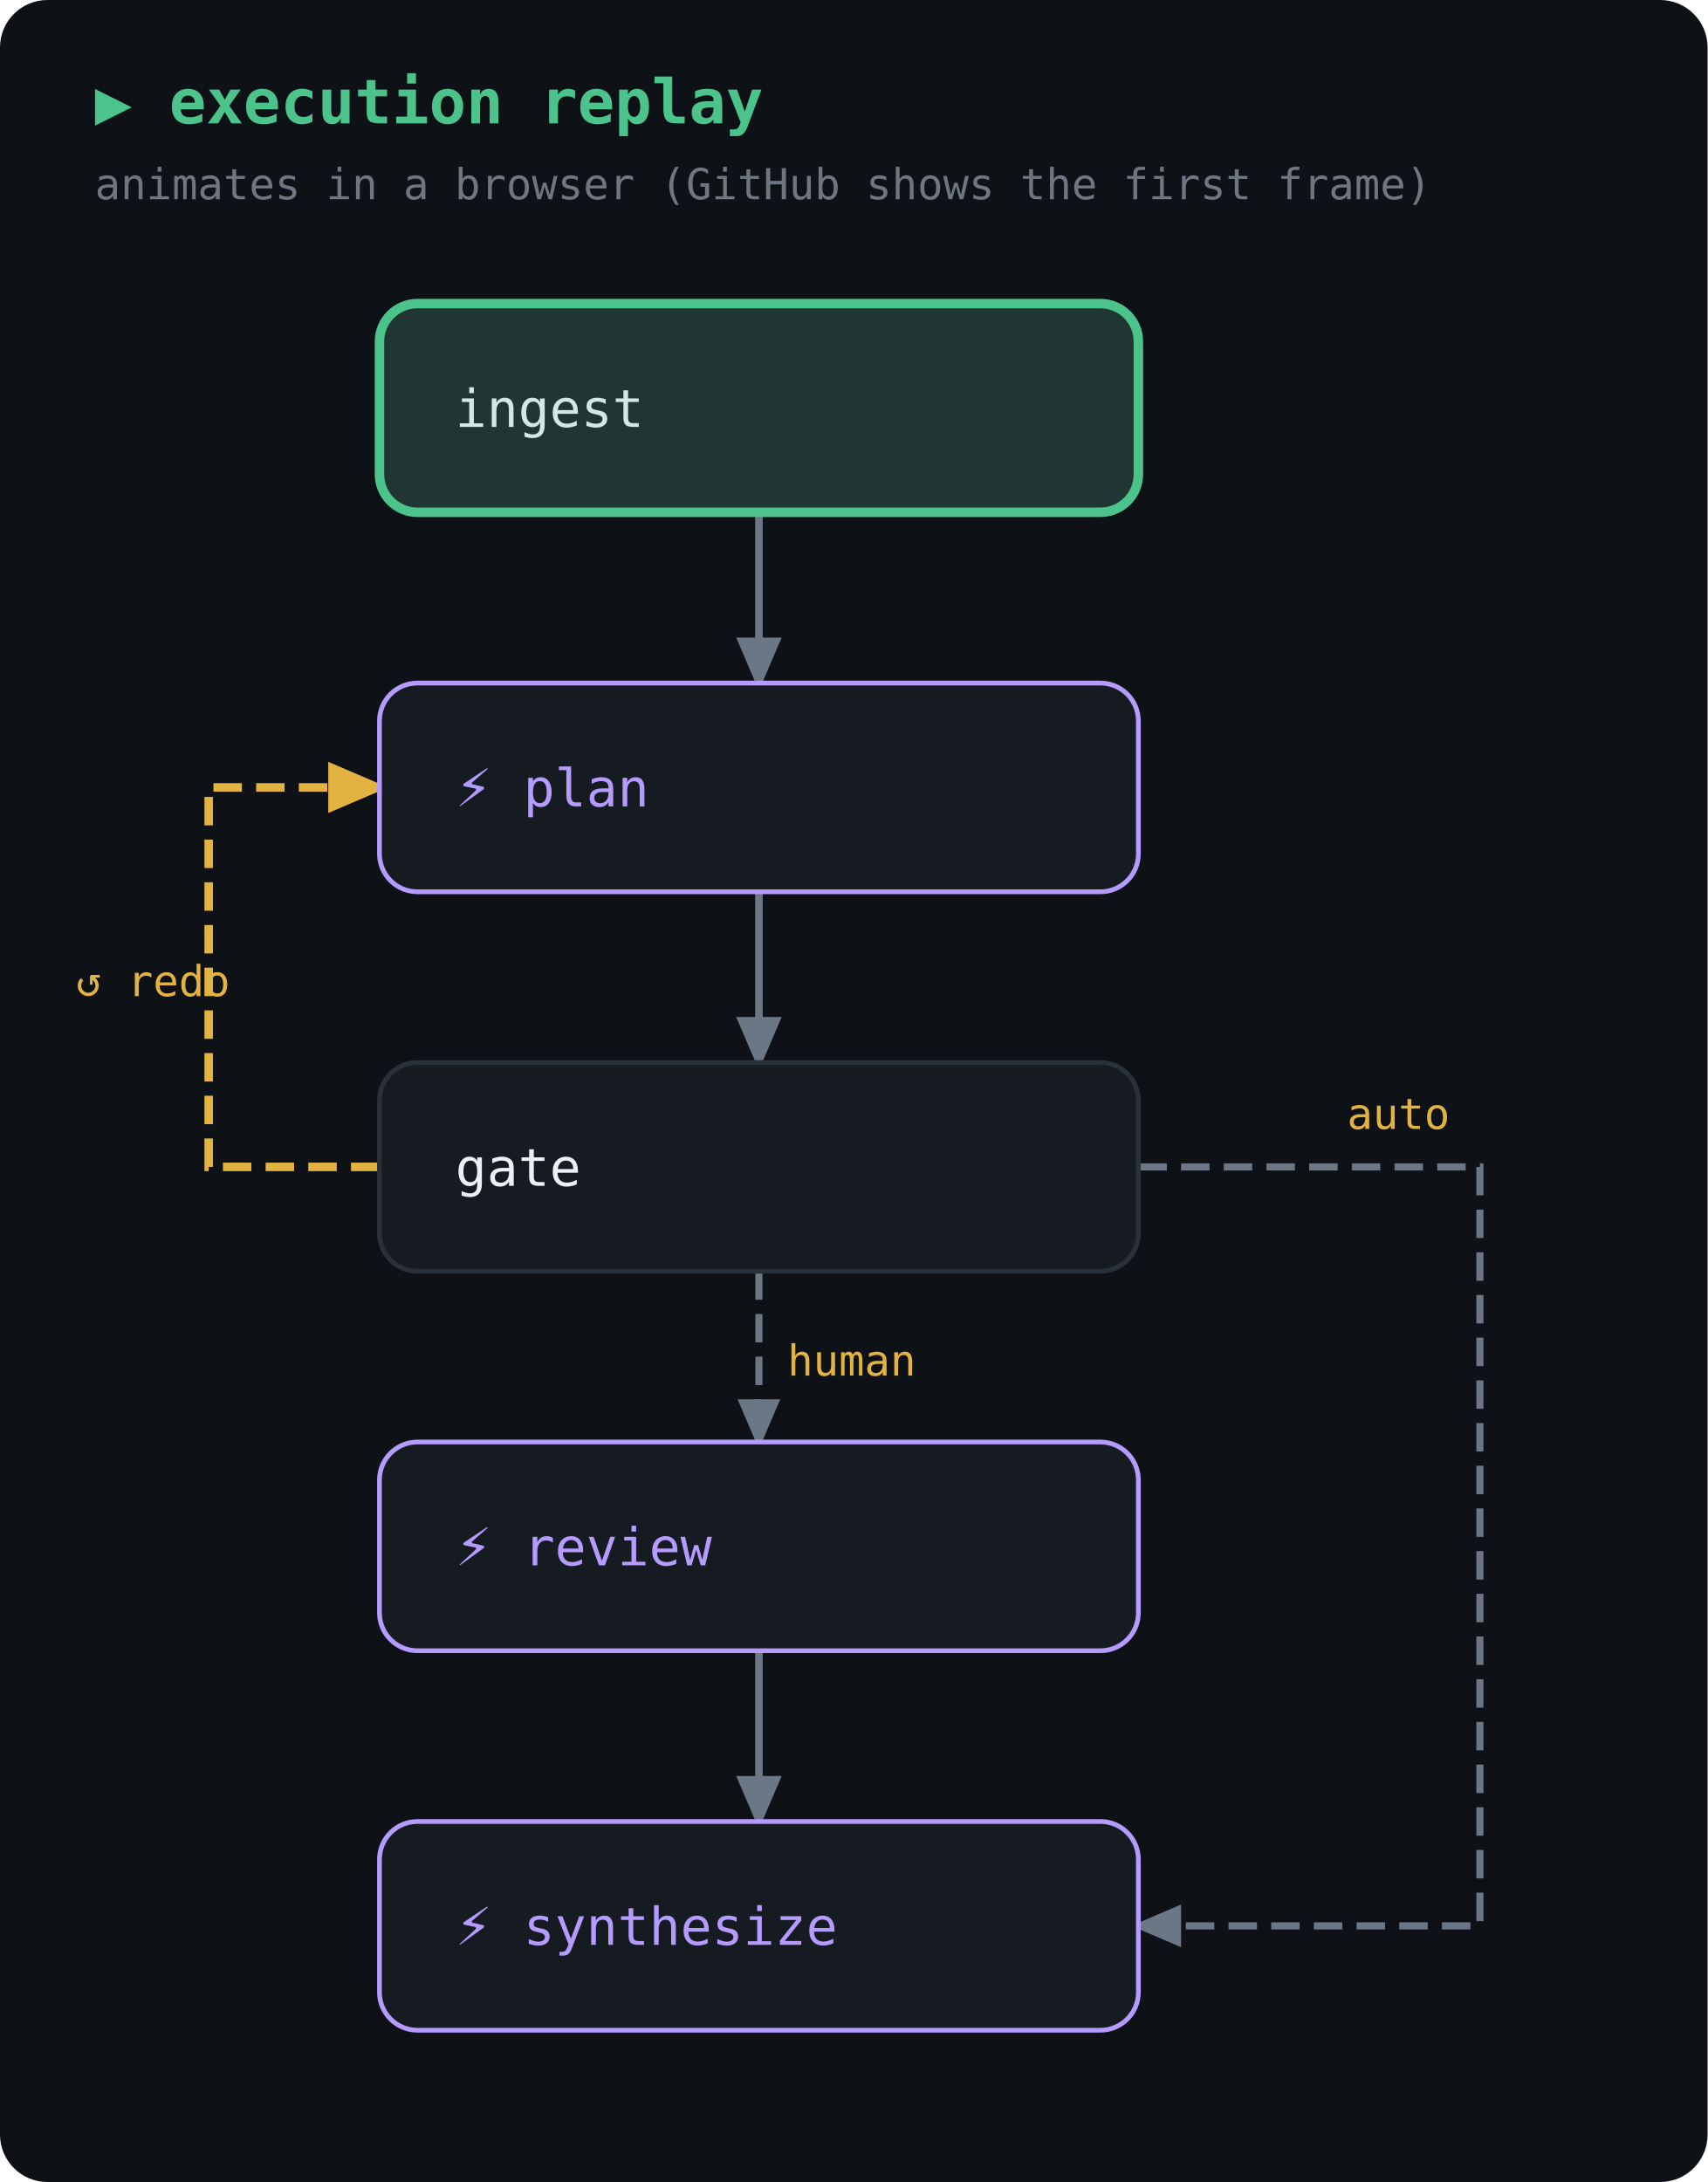
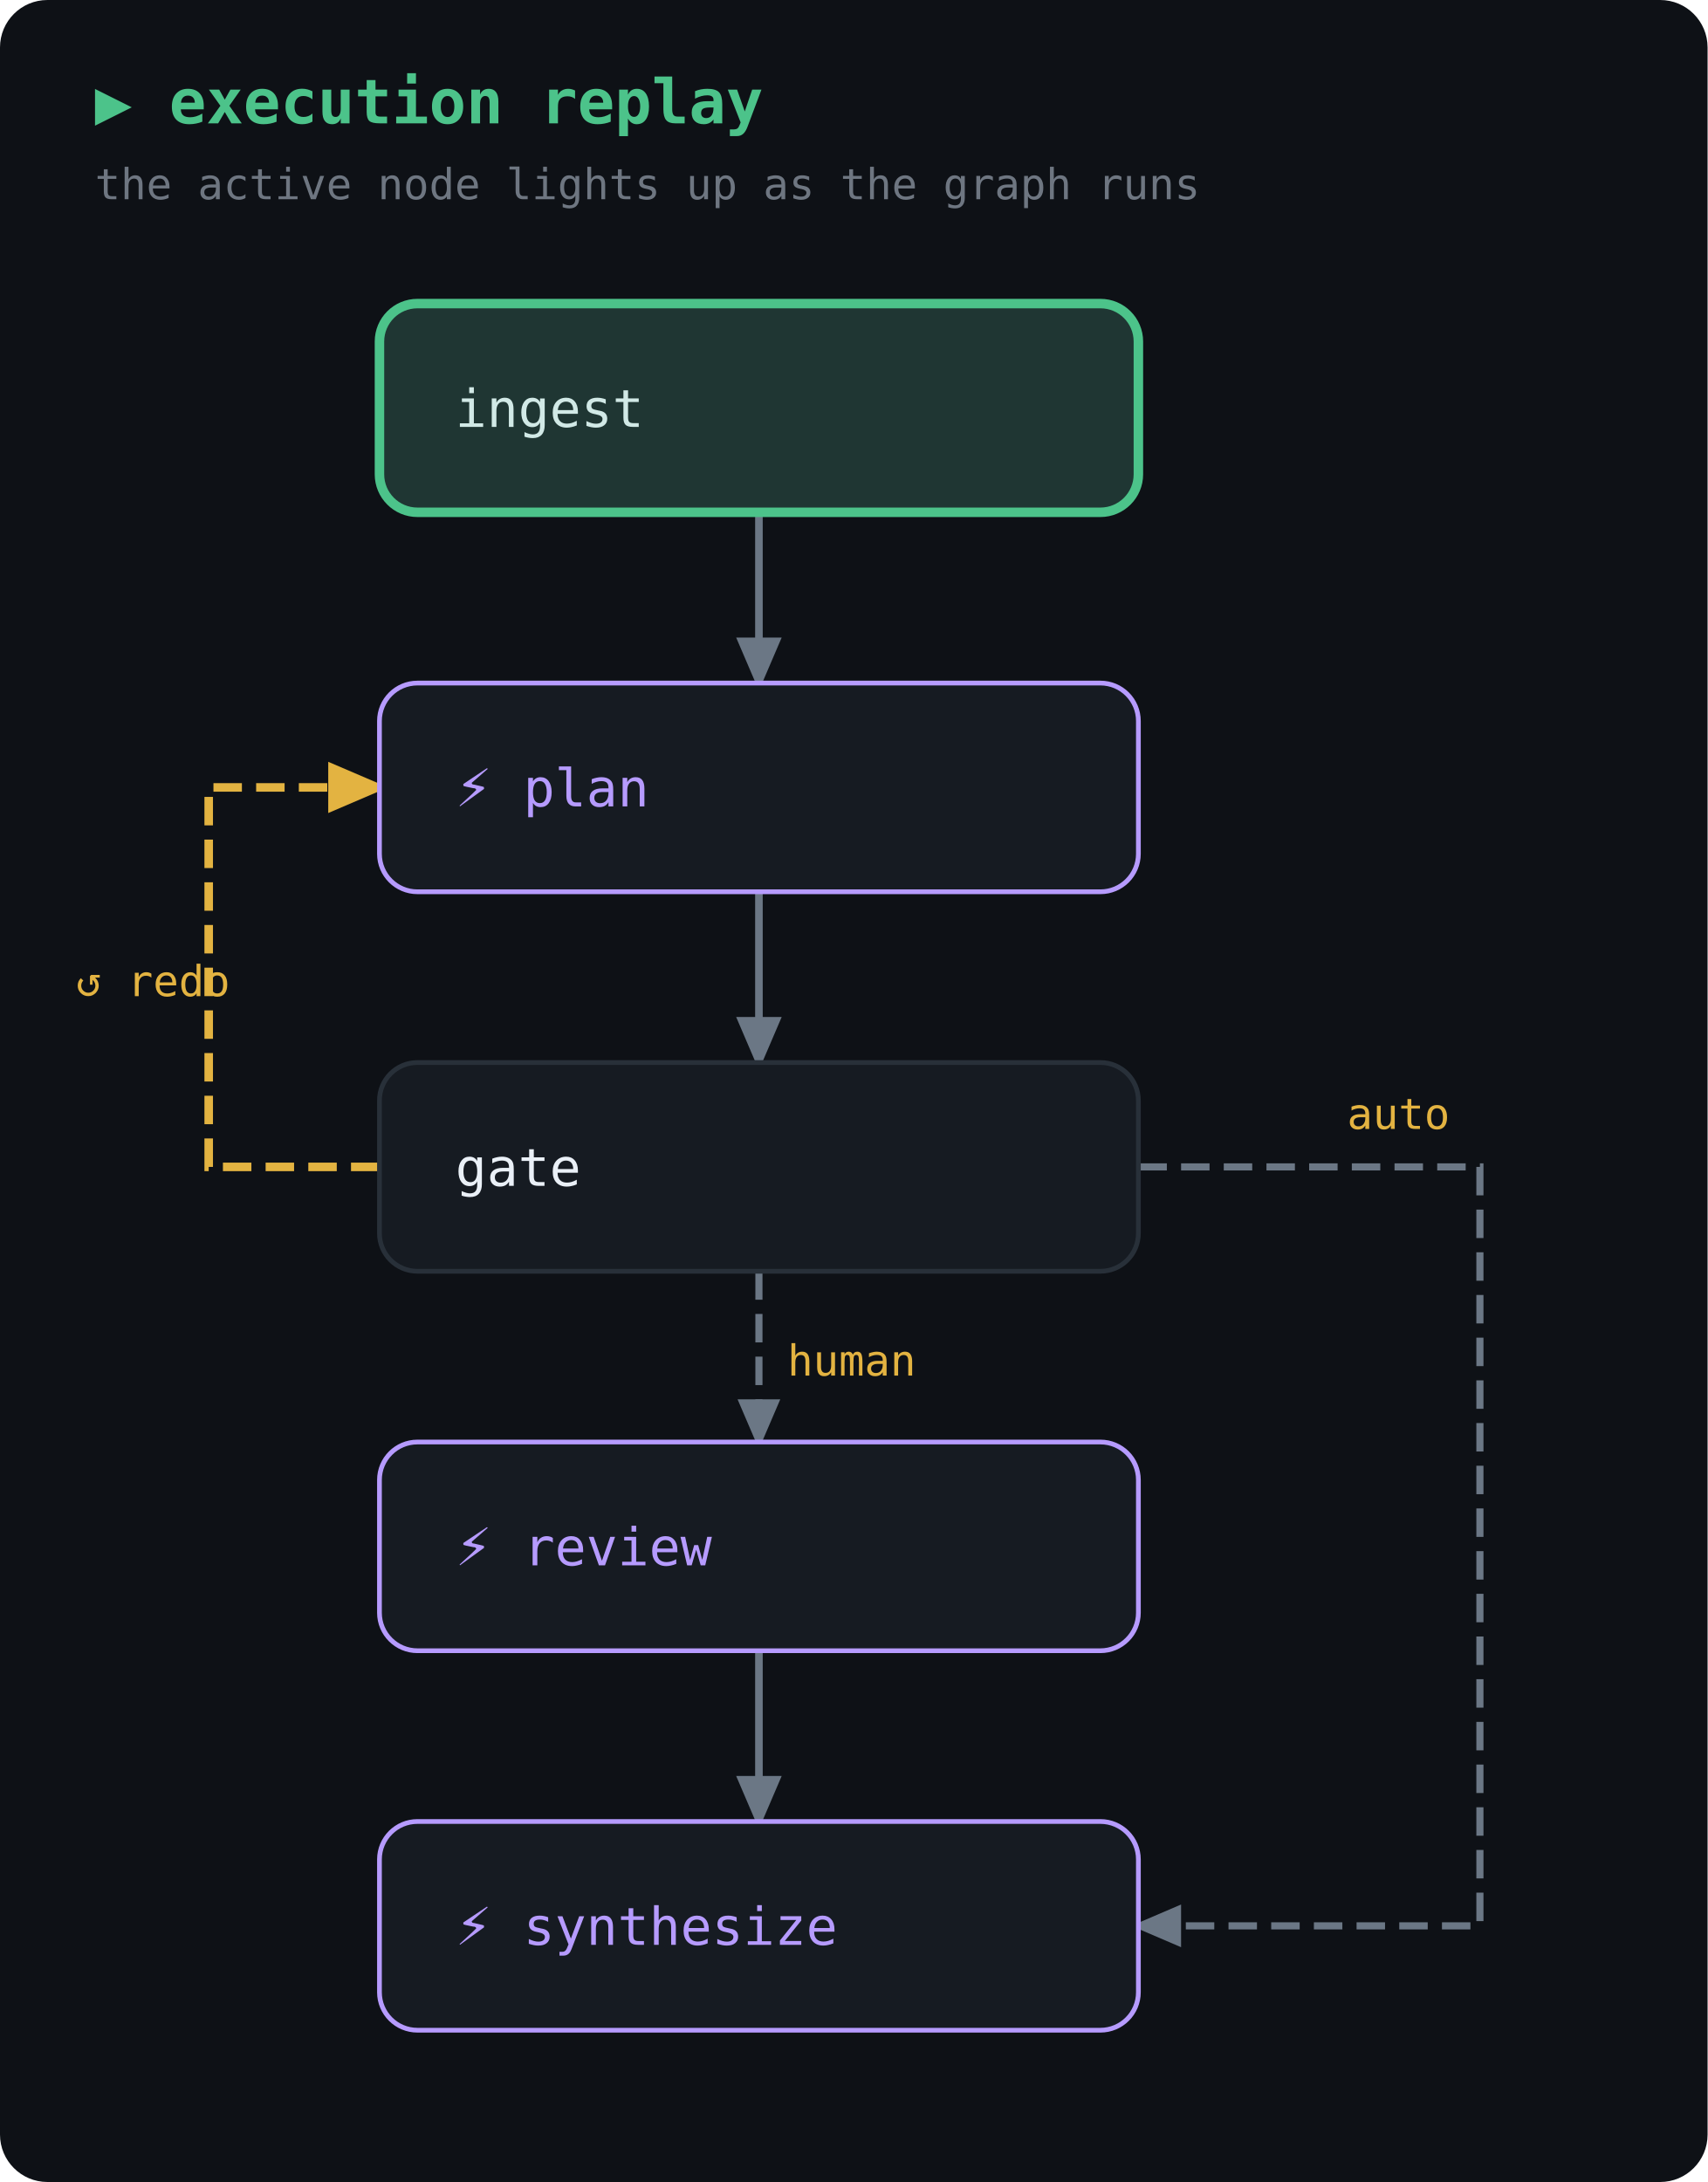
<svg xmlns="http://www.w3.org/2000/svg" width="360" height="460" viewBox="0 0 360 460" font-family="'JetBrains Mono','Cascadia Code',ui-monospace,Consolas,monospace">
  <rect x="0" y="0" width="360" height="460" rx="10" fill="#0e1116" />
  <text x="20" y="26" fill="#4cc38a" font-size="13" font-weight="bold">▶ execution replay</text>
-   <text x="20" y="42" fill="#6e7681" font-size="9">animates in a browser (GitHub shows the first frame)</text>
+   <text x="20" y="42" fill="#6e7681" font-size="9">the active node lights up as the graph runs</text>
  <defs>
    <marker id="rf" markerWidth="9" markerHeight="9" refX="6" refY="3" orient="auto">
      <path d="M0,0 L7,3 L0,6 Z" fill="#6b7785" />
    </marker>
    <marker id="ra" markerWidth="9" markerHeight="9" refX="6" refY="3" orient="auto">
      <path d="M0,0 L7,3 L0,6 Z" fill="#e3b341" />
    </marker>
  </defs>
  <line x1="160" y1="108" x2="160" y2="144" stroke="#6b7785" stroke-width="1.6" marker-end="url(#rf)" />
  <line x1="160" y1="188" x2="160" y2="224" stroke="#6b7785" stroke-width="1.6" marker-end="url(#rf)" />
  <line x1="160" y1="268" x2="160" y2="304" stroke="#6b7785" stroke-width="1.5" stroke-dasharray="6 3" marker-end="url(#rf)" />
  <text x="166" y="290" fill="#e3b341" font-size="9">human</text>
  <line x1="160" y1="348" x2="160" y2="384" stroke="#6b7785" stroke-width="1.6" marker-end="url(#rf)" />
  <polyline points="80,246 44,246 44,166 80,166" fill="none" stroke="#e3b341" stroke-width="1.8" stroke-dasharray="6 3" marker-end="url(#ra)" />
  <text x="16" y="210" fill="#e3b341" font-size="9">↺ redo</text>
  <polyline points="240,246 312,246 312,406 240,406" fill="none" stroke="#6b7785" stroke-width="1.5" stroke-dasharray="6 3" marker-end="url(#rf)" />
  <text x="284" y="238" fill="#e3b341" font-size="9">auto</text>
  <g font-size="11">
    <rect x="80" y="64" width="160" height="44" rx="8" fill="#161b22" stroke="#283039" />
    <text x="96" y="90" fill="#eaf0f7">ingest</text>
    <rect x="80" y="144" width="160" height="44" rx="8" fill="#161b22" stroke="#b69bff" />
    <text x="96" y="170" fill="#b69bff">⚡ plan</text>
    <rect x="80" y="224" width="160" height="44" rx="8" fill="#161b22" stroke="#283039" />
    <text x="96" y="250" fill="#eaf0f7">gate</text>
    <rect x="80" y="304" width="160" height="44" rx="8" fill="#161b22" stroke="#b69bff" />
    <text x="96" y="330" fill="#b69bff">⚡ review</text>
    <rect x="80" y="384" width="160" height="44" rx="8" fill="#161b22" stroke="#b69bff" />
    <text x="96" y="410" fill="#b69bff">⚡ synthesize</text>
  </g>
  <rect x="80" y="64" width="160" height="44" rx="8" fill="rgba(76,195,138,0.16)" stroke="#4cc38a" stroke-width="2">
    <animate attributeName="y" dur="11s" repeatCount="indefinite" calcMode="discrete" keyTimes="0;0.125;0.25;0.375;0.5;0.625;0.75;1" values="64;144;224;144;224;304;384;384" />
  </rect>
</svg>
